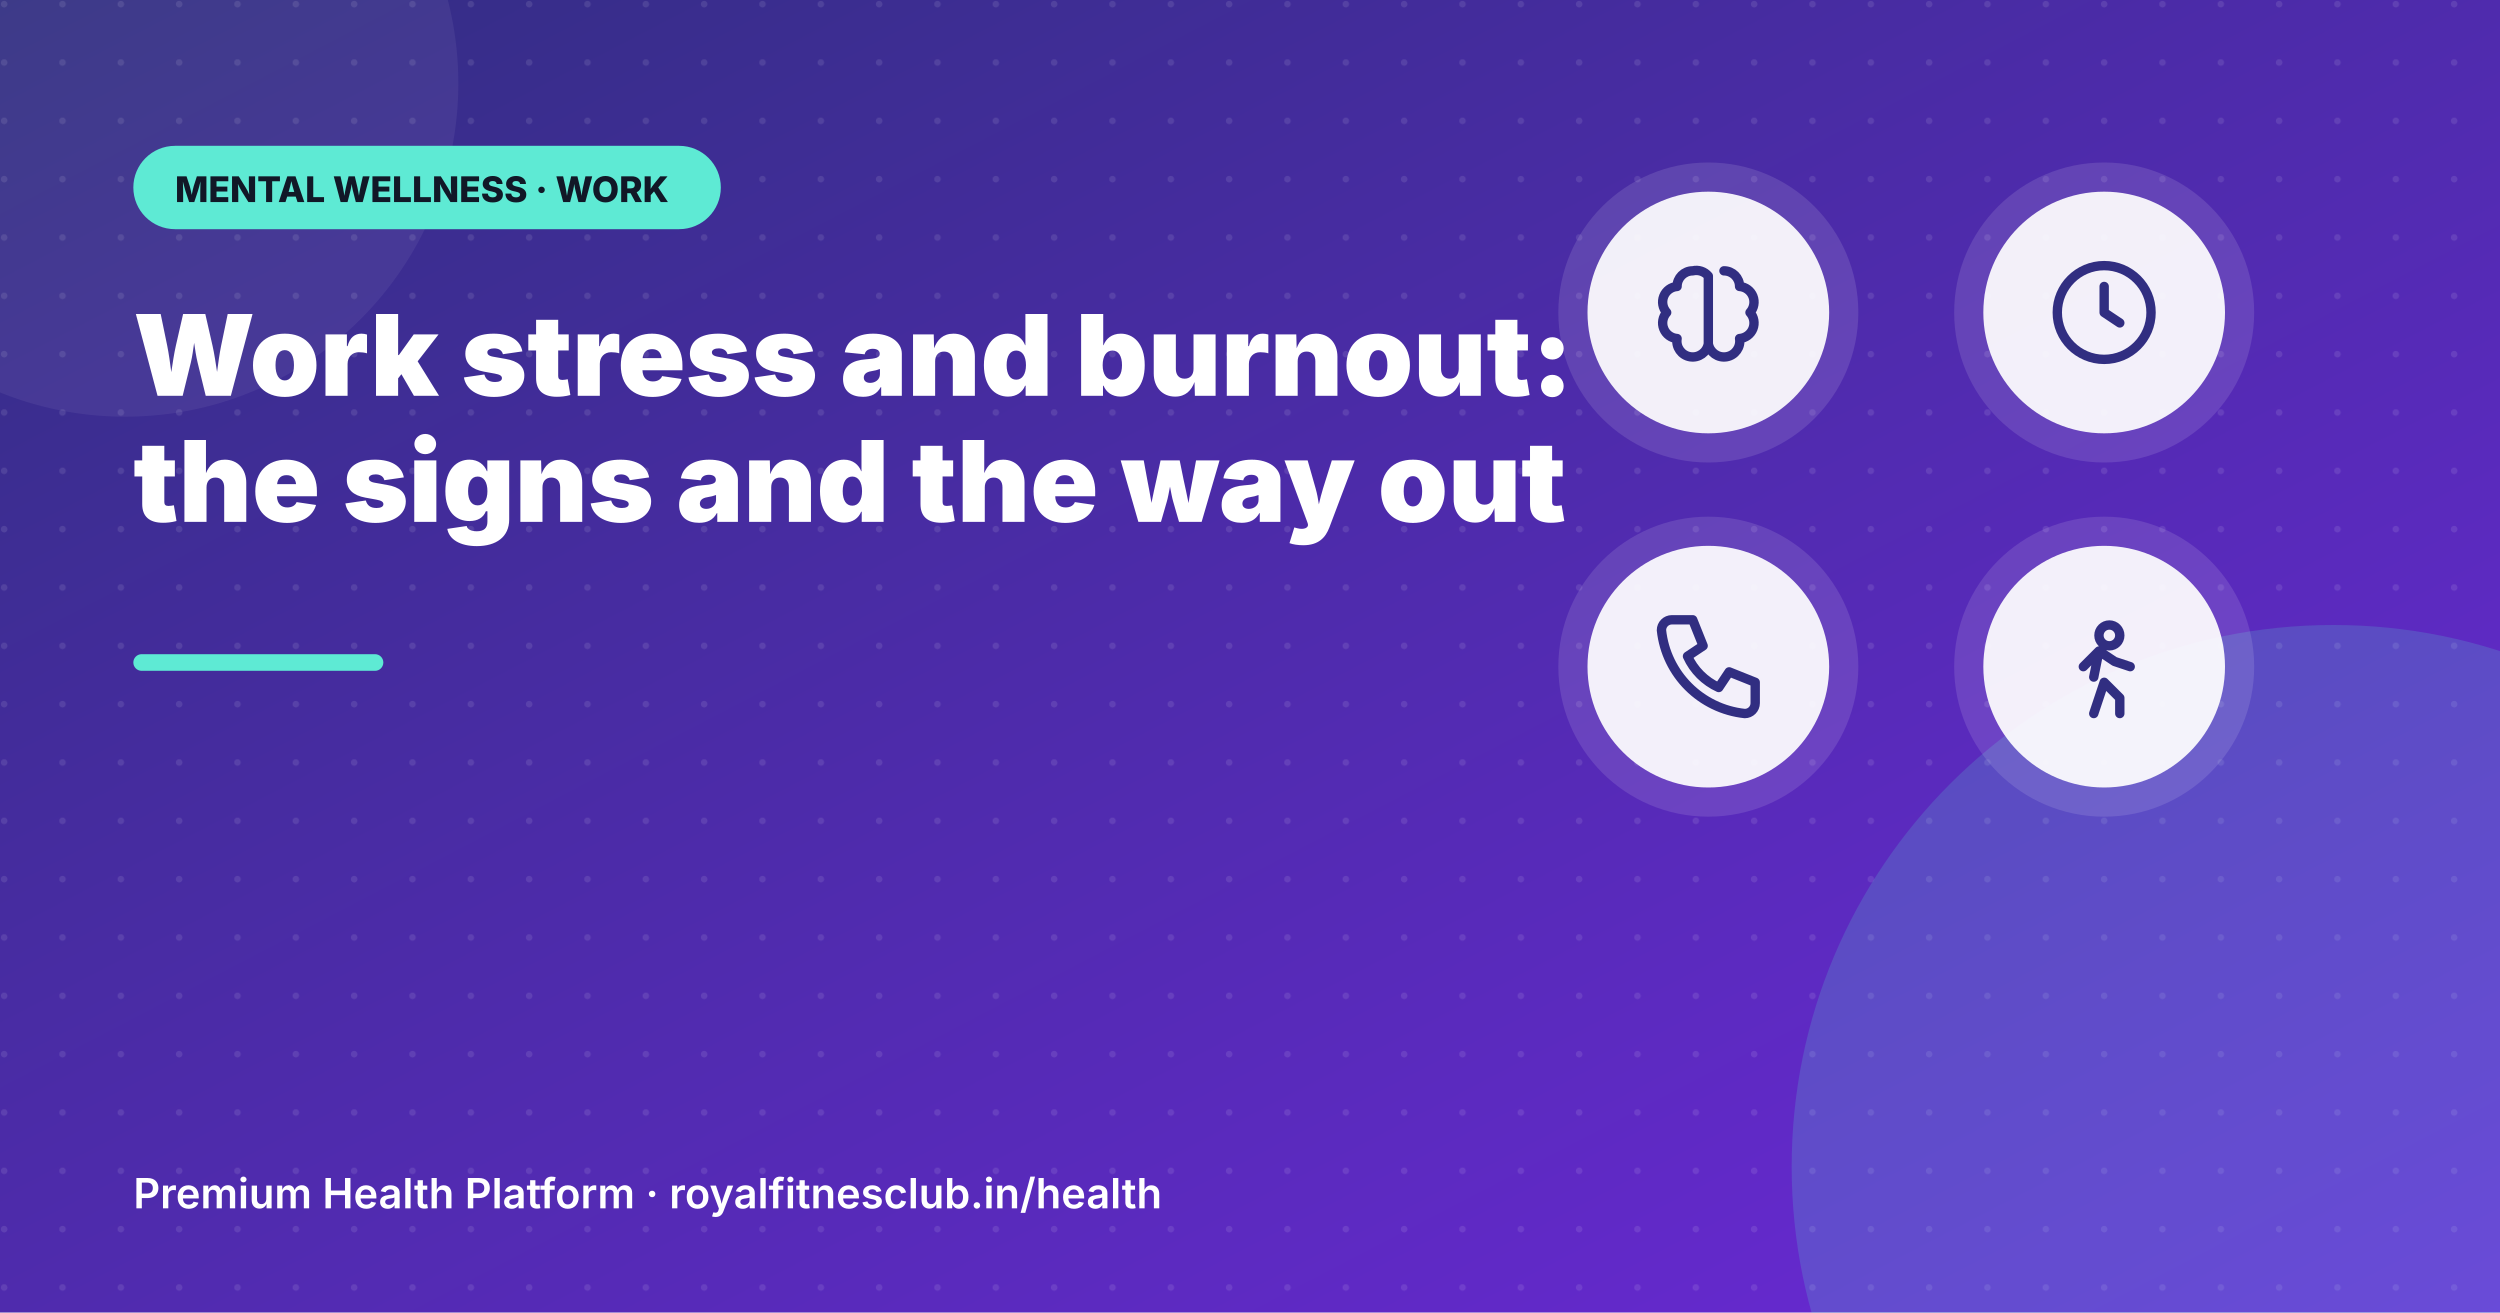
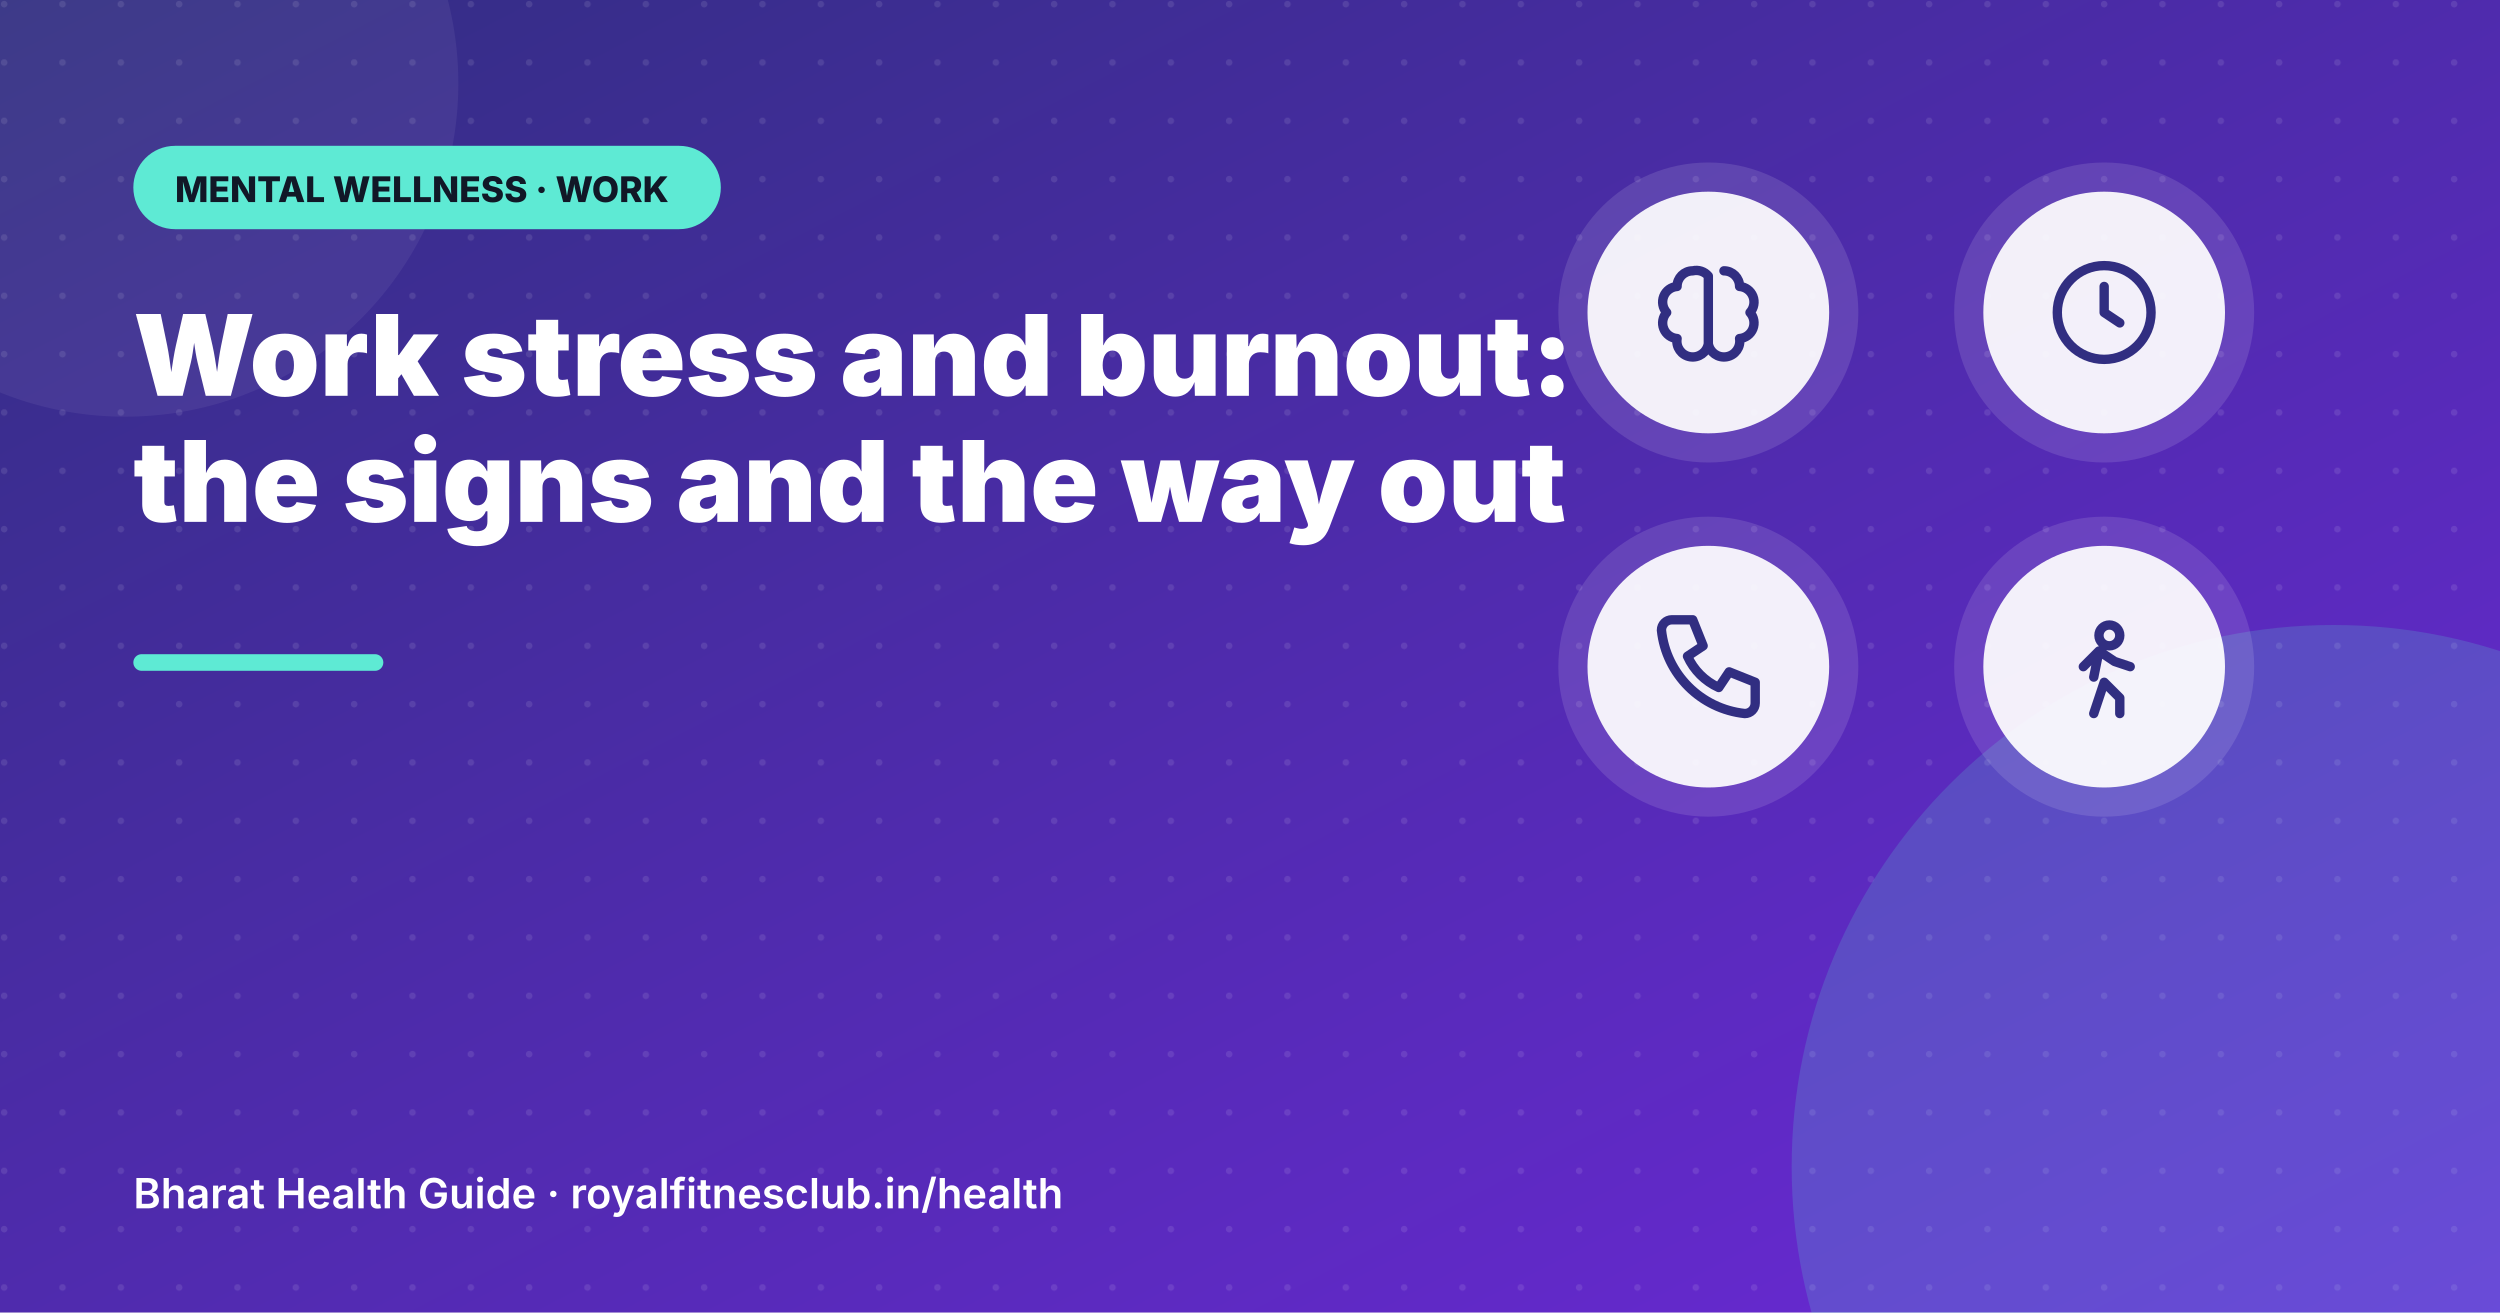
<svg xmlns="http://www.w3.org/2000/svg" width="1200" height="630" viewBox="0 0 1200 630" role="img">
  <defs>
    <linearGradient id="g" x1="0" y1="0" x2="1" y2="1">
      <stop offset="0" stop-color="#312e81" />
      <stop offset="1" stop-color="#6d28d9" />
    </linearGradient>
    <pattern id="p" width="28" height="28" patternUnits="userSpaceOnUse">
      <circle cx="2" cy="2" r="1.6" fill="#ffffff" fill-opacity="0.10" />
    </pattern>
  </defs>
  <rect width="1200" height="630" fill="url(#g)" />
  <rect width="1200" height="630" fill="url(#p)" />
  <circle cx="1120" cy="560" r="260" fill="#5eead4" fill-opacity="0.18" />
  <circle cx="60" cy="40" r="160" fill="#ffffff" fill-opacity="0.06" />
  <rect x="64" y="70" width="282" height="40" rx="20" fill="#5eead4" />
  <text x="84" y="97" font-family="Inter, 'Noto Sans Devanagari', 'Segoe UI', Arial, sans-serif" font-size="17" font-weight="800" fill="#111827" text-anchor="start">MENTAL WELLNESS · WORK</text>
  <text x="64" y="190" font-family="Inter, 'Noto Sans Devanagari', 'Segoe UI', Arial, sans-serif" font-size="54" font-weight="900" fill="#ffffff" text-anchor="start">Work stress and burnout:</text>
  <text x="64" y="250.48" font-family="Inter, 'Noto Sans Devanagari', 'Segoe UI', Arial, sans-serif" font-size="54" font-weight="900" fill="#ffffff" text-anchor="start">the signs and the way out</text>
  <rect x="64" y="314" width="120" height="8" rx="4" fill="#5eead4" />
-   <text x="64" y="580" font-family="Inter, 'Noto Sans Devanagari', 'Segoe UI', Arial, sans-serif" font-size="20" font-weight="600" fill="#ffffff" text-anchor="start">Premium Health Platform · royalfitnesclub.in/health</text>
+   <text x="64" y="580" font-family="Inter, 'Noto Sans Devanagari', 'Segoe UI', Arial, sans-serif" font-size="20" font-weight="600" fill="#ffffff" text-anchor="start">Bharat Health Guide · royalfitnesclub.in/health</text>
  <circle cx="820" cy="150" r="72" fill="#ffffff" fill-opacity="0.12" />
  <circle cx="820" cy="150" r="58" fill="#ffffff" fill-opacity="0.92" />
  <g transform="translate(790 120) scale(2.5)" fill="none" stroke="#312e81" stroke-width="1.8" stroke-linecap="round" stroke-linejoin="round">
    <path d="M9 4a3 3 0 00-3 3 3 3 0 00-2 5 3 3 0 002 5 3 3 0 006 1V5a3 3 0 00-3-1zM15 4a3 3 0 013 3 3 3 0 012 5 3 3 0 01-2 5 3 3 0 01-6 1" />
  </g>
  <circle cx="1010" cy="150" r="72" fill="#ffffff" fill-opacity="0.12" />
  <circle cx="1010" cy="150" r="58" fill="#ffffff" fill-opacity="0.92" />
  <g transform="translate(980 120) scale(2.5)" fill="none" stroke="#312e81" stroke-width="1.8" stroke-linecap="round" stroke-linejoin="round">
    <path d="M12 3a9 9 0 100 18 9 9 0 000-18zM12 7v5l3 2" />
  </g>
  <circle cx="820" cy="320" r="72" fill="#ffffff" fill-opacity="0.12" />
  <circle cx="820" cy="320" r="58" fill="#ffffff" fill-opacity="0.92" />
  <g transform="translate(790 290) scale(2.5)" fill="none" stroke="#312e81" stroke-width="1.8" stroke-linecap="round" stroke-linejoin="round">
    <path d="M5 3h4l2 5-3 2a12 12 0 006 6l2-3 5 2v4a2 2 0 01-2 2A18 18 0 013 5a2 2 0 012-2z" />
  </g>
  <circle cx="1010" cy="320" r="72" fill="#ffffff" fill-opacity="0.12" />
  <circle cx="1010" cy="320" r="58" fill="#ffffff" fill-opacity="0.92" />
  <g transform="translate(980 290) scale(2.5)" fill="none" stroke="#312e81" stroke-width="1.8" stroke-linecap="round" stroke-linejoin="round">
    <path d="M13 4a2 2 0 100 4 2 2 0 000-4zM10 21l2-6 3 3v3M8 12l3-3 3 2 3 1M11 9l-1 5" />
  </g>
</svg>
